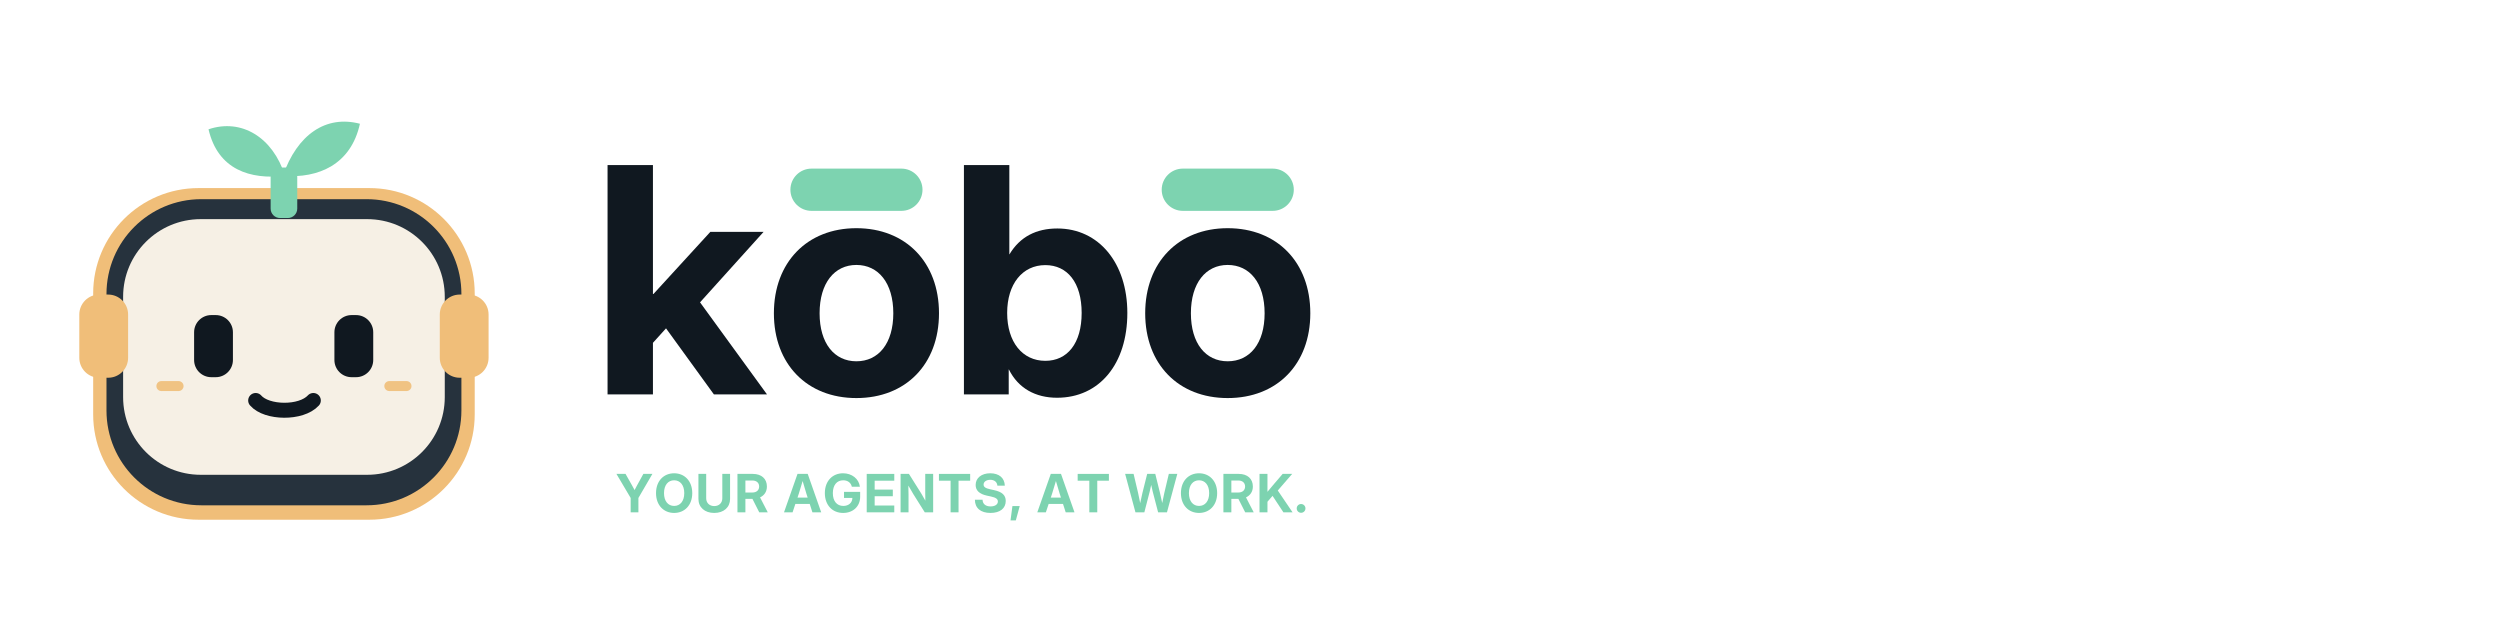
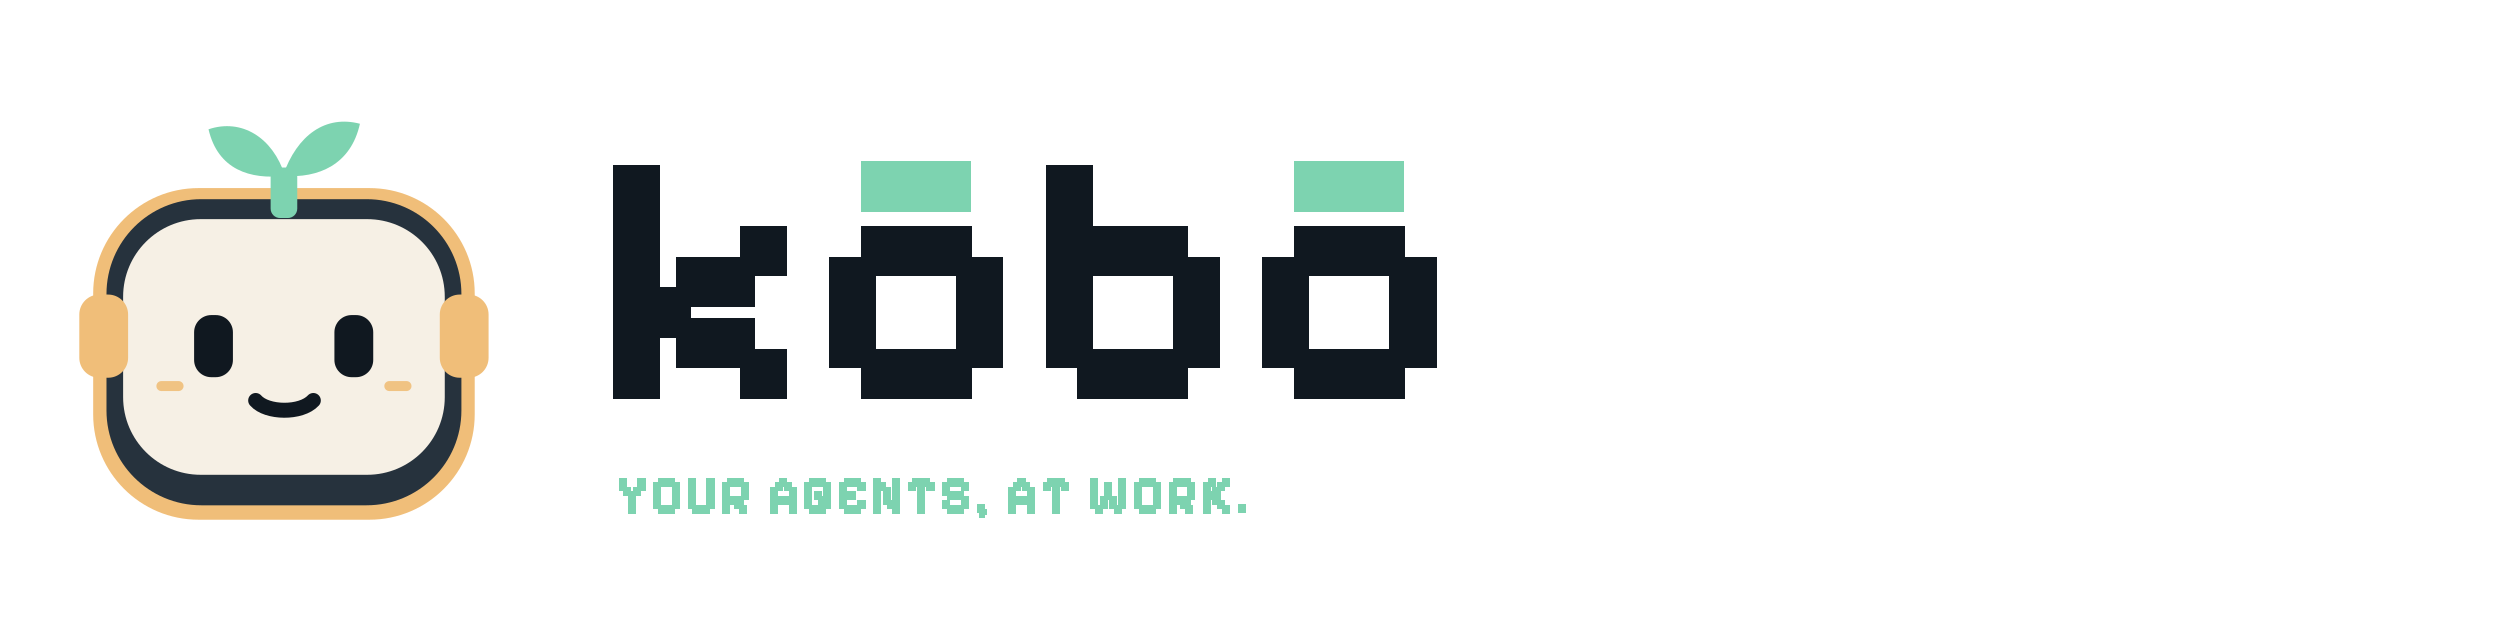
<svg xmlns="http://www.w3.org/2000/svg" width="1420" height="360" viewBox="0 0 1420 360">
  <g transform="translate(0,18) scale(.315)">
    <g>
      <rect x="168" y="282" width="688" height="598" rx="190" fill="#F0BE79" />
      <rect x="192" y="302" width="640" height="552" rx="171" fill="#26323D" />
      <rect x="222" y="338" width="580" height="461" rx="140" fill="#F6F0E5" />
      <rect x="143" y="474" width="88" height="150" rx="36" fill="#F0BE79" />
      <rect x="793" y="474" width="88" height="150" rx="36" fill="#F0BE79" />
      <rect x="488" y="245" width="48" height="91" rx="17" fill="#7DD3B0" />
      <path d="M514 260 C451 267 393 249 376 176 C435 156 492 190 514 260 Z" fill="#7DD3B0" />
      <path d="M510 260 C575 265 633 239 649 166 C588 150 536 185 510 260 Z" fill="#7DD3B0" />
      <rect x="350" y="511" width="70" height="112" rx="31" fill="#101820" />
      <rect x="603" y="511" width="70" height="112" rx="31" fill="#101820" />
      <path d="M461 665 C481 688 543 689 565 665" fill="none" stroke="#101820" stroke-width="27" stroke-linecap="round" />
      <rect x="282" y="630" width="49" height="18" rx="9" fill="#F0BE79" opacity=".9" />
      <rect x="693" y="630" width="49" height="18" rx="9" fill="#F0BE79" opacity=".9" />
    </g>
  </g>
-   <path d="M345.09 224L370.87 224L370.87 194.72L378.30 186.50L405.48 224L435.64 224L397.62 171.73L433.72 131.70L403.47 131.70L371.14 167.01L370.87 167.01L370.87 93.77L345.09 93.77Z" fill="#101820" />
-   <path d="M486.42 226.10C514.48 226.10 533.35 206.87 533.35 177.94C533.35 149.01 514.48 129.61 486.42 129.61C458.45 129.61 439.57 149.01 439.57 177.94C439.57 206.87 458.45 226.10 486.42 226.10ZM486.42 205.21C473.92 205.21 465.53 195.07 465.53 177.94C465.53 160.72 474.01 150.49 486.42 150.49C498.92 150.49 507.40 160.72 507.40 177.94C507.40 195.07 499.01 205.21 486.42 205.21Z" fill="#101820" />
-   <path d="M600.39 225.92C624.51 225.92 640.33 206.69 640.33 177.76C640.33 149.45 624.17 129.78 600.57 129.78C588.59 129.78 579.33 134.50 573.38 144.46L573.30 144.46L573.30 93.77L547.51 93.77L547.51 224L572.95 224L572.95 209.84L573.04 209.84C578.37 220.59 588.24 225.92 600.39 225.92ZM593.75 204.95C580.73 204.95 572.07 194.28 572.07 177.76C572.07 161.33 580.73 150.58 593.75 150.58C606.25 150.58 614.38 160.46 614.38 177.76C614.38 195.07 606.25 204.95 593.75 204.95Z" fill="#101820" />
-   <path d="M697.32 226.10C725.38 226.10 744.26 206.87 744.26 177.94C744.26 149.01 725.38 129.61 697.32 129.61C669.35 129.61 650.47 149.01 650.47 177.94C650.47 206.87 669.35 226.10 697.32 226.10ZM697.32 205.21C684.82 205.21 676.43 195.07 676.43 177.94C676.43 160.72 684.91 150.49 697.32 150.49C709.82 150.49 718.30 160.72 718.30 177.94C718.30 195.07 709.91 205.21 697.32 205.21Z" fill="#101820" />
-   <rect x="448.95" y="95.77" width="75.03" height="24" rx="12" fill="#7DD3B0" />
-   <rect x="659.85" y="95.77" width="75.03" height="24" rx="12" fill="#7DD3B0" />
-   <path d="M561 0H861V557L1404 1490H1053L808 1043C775 983 743 923 713 863C681 923 649 983 615 1043L362 1490H9L561 557Z" transform="translate(350.000,291.000) scale(0.0146484,-0.0146484)" fill="#7DD3B0" />
-   <path d="M765 -24C1166 -24 1468 270 1468 744C1468 1219 1166 1514 765 1514C364 1514 63 1219 63 744C63 272 364 -24 765 -24ZM765 248C535 248 373 428 373 744C373 1062 535 1242 765 1242C995 1242 1158 1062 1158 744C1158 428 995 248 765 248Z" transform="translate(371.698,291.000) scale(0.0146484,-0.0146484)" fill="#7DD3B0" />
-   <path d="M721 -24C1093 -24 1335 197 1335 519V1490H1034V544C1034 368 911 242 721 242C532 242 409 369 409 544V1490H108V519C108 196 349 -24 721 -24Z" transform="translate(395.125,291.000) scale(0.0146484,-0.0146484)" fill="#7DD3B0" />
-   <path d="M111 0H419V521H689C690 521 691 521 692 521L956 0H1286L987 579C1154 656 1253 804 1253 1001C1253 1301 1043 1490 707 1490H111ZM419 768V1234H688C851 1234 952 1143 952 1001C952 859 851 768 689 768Z" transform="translate(417.248,291.000) scale(0.0146484,-0.0146484)" fill="#7DD3B0" />
-   <path d="M9 0H341L449 325H1006L1110 0H1451L928 1490H532ZM532 571 583 725C631 877 677 1029 731 1214C784 1029 830 877 876 725L926 571Z" transform="translate(445.190,291.000) scale(0.0146484,-0.0146484)" fill="#7DD3B0" />
-   <path d="M772 -24C1158 -24 1432 232 1432 602V792H806V558H1131C1128 373 985 248 780 248C526 248 373 438 373 744C373 1051 525 1242 776 1242C954 1242 1077 1143 1110 991H1422C1384 1303 1109 1514 767 1514C365 1514 63 1220 63 744C63 284 350 -24 772 -24Z" transform="translate(467.592,291.000) scale(0.0146484,-0.0146484)" fill="#7DD3B0" />
-   <path d="M111 0H1180V264H419V624H1123V881H419V1226H1180V1490H111Z" transform="translate(490.667,291.000) scale(0.0146484,-0.0146484)" fill="#7DD3B0" />
-   <path d="M111 0H419V691C419 755 418 882 412 1038C496 887 572 758 615 690L1049 0H1374V1490H1067V753C1067 690 1068 567 1072 452C1013 559 949 672 914 728L435 1490H111Z" transform="translate(509.904,291.000) scale(0.0146484,-0.0146484)" fill="#7DD3B0" />
-   <path d="M45 1226H497V0H805V1226H1256V1490H45Z" transform="translate(532.657,291.000) scale(0.0146484,-0.0146484)" fill="#7DD3B0" />
-   <path d="M675 -24C1042 -24 1266 153 1266 440C1266 664 1125 795 807 862L664 893C481 933 407 984 407 1076C407 1185 514 1261 666 1261C826 1261 931 1174 942 1033H1230C1221 1333 1008 1514 665 1514C326 1514 99 1332 99 1061C99 848 242 711 537 647L694 613C883 572 961 516 961 420C961 304 848 229 677 229C486 229 371 325 367 489H70C70 165 293 -24 675 -24Z" transform="translate(552.715,291.000) scale(0.0146484,-0.0146484)" fill="#7DD3B0" />
-   <path d="M47 -312H253L404 243H121Z" transform="translate(573.285,291.000) scale(0.0146484,-0.0146484)" fill="#7DD3B0" />
-   <path d="M9 0H341L449 325H1006L1110 0H1451L928 1490H532ZM532 571 583 725C631 877 677 1029 731 1214C784 1029 830 877 876 725L926 571Z" transform="translate(589.055,291.000) scale(0.0146484,-0.0146484)" fill="#7DD3B0" />
-   <path d="M45 1226H497V0H805V1226H1256V1490H45Z" transform="translate(611.456,291.000) scale(0.0146484,-0.0146484)" fill="#7DD3B0" />
-   <path d="M409 0H754L964 813C983 886 1000 968 1020 1062C1040 968 1058 886 1076 813L1288 0H1631L2032 1490H1703L1528 750C1499 620 1472 490 1447 361C1421 490 1392 620 1361 750L1178 1490H864L679 750C648 619 619 488 593 357C568 488 541 619 512 750L337 1490H9Z" transform="translate(638.944,291.000) scale(0.0146484,-0.0146484)" fill="#7DD3B0" />
-   <path d="M765 -24C1166 -24 1468 270 1468 744C1468 1219 1166 1514 765 1514C364 1514 63 1219 63 744C63 272 364 -24 765 -24ZM765 248C535 248 373 428 373 744C373 1062 535 1242 765 1242C995 1242 1158 1062 1158 744C1158 428 995 248 765 248Z" transform="translate(669.842,291.000) scale(0.0146484,-0.0146484)" fill="#7DD3B0" />
-   <path d="M111 0H419V521H689C690 521 691 521 692 521L956 0H1286L987 579C1154 656 1253 804 1253 1001C1253 1301 1043 1490 707 1490H111ZM419 768V1234H688C851 1234 952 1143 952 1001C952 859 851 768 689 768Z" transform="translate(693.269,291.000) scale(0.0146484,-0.0146484)" fill="#7DD3B0" />
-   <path d="M111 0H419V410L616 639L1037 0H1392L819 846L1377 1490H1008L640 1060C566 971 492 883 419 795V1490H111Z" transform="translate(713.780,291.000) scale(0.0146484,-0.0146484)" fill="#7DD3B0" />
-   <path d="M250 -18C345 -18 420 57 420 152C420 246 345 322 250 322C156 322 81 246 81 152C81 57 156 -18 250 -18Z" transform="translate(735.347,291.000) scale(0.0146484,-0.0146484)" fill="#7DD3B0" />
+   <path d="M374.35 226.24L348.44 226.24L348.44 93.85L374.35 93.85L374.35 163.41L384.35 163.41L384.35 146.28L420.46 146.28L420.46 128.73L446.57 128.73L446.57 156.48L428.41 156.48L428.41 173.82L392.30 173.82L392.30 180.96L428.41 180.96L428.41 198.50L446.57 198.50L446.57 226.24L420.46 226.24L420.46 208.90L384.35 208.90L384.35 191.36L374.35 191.36L374.35 226.24Z" fill="#101820" stroke="#101820" stroke-width="0.8" stroke-linejoin="miter" shape-rendering="crispEdges" />
+   <path d="M551.42 226.24L489.41 226.24L489.41 208.90L471.46 208.90L471.46 146.28L489.41 146.28L489.41 128.73L551.42 128.73L551.42 146.28L569.58 146.28L569.58 208.90L551.42 208.90L551.42 226.24ZM497.36 156.48L497.36 198.50L543.47 198.50L543.47 156.48L497.36 156.48Z" fill="#101820" stroke="#101820" stroke-width="0.8" stroke-linejoin="miter" shape-rendering="crispEdges" />
+   <path d="M551.22 119.96L489.20 119.96L489.20 92.01L551.22 92.01L551.22 119.96Z" fill="#7DD3B0" stroke="#7DD3B0" stroke-width="0.8" stroke-linejoin="miter" shape-rendering="crispEdges" />
+   <path d="M674.44 226.24L612.42 226.24L612.42 208.90L594.47 208.90L594.47 93.85L620.38 93.85L620.38 128.73L674.44 128.73L674.44 146.28L692.59 146.28L692.59 208.90L674.44 208.90L674.44 226.24ZM620.38 156.48L620.38 198.50L666.48 198.50L666.48 156.48L620.38 156.48Z" fill="#101820" stroke="#101820" stroke-width="0.8" stroke-linejoin="miter" shape-rendering="crispEdges" />
+   <path d="M797.45 226.24L735.43 226.24L735.43 208.90L717.48 208.90L717.48 146.28L735.43 146.28L735.43 128.73L797.45 128.73L797.45 146.28L815.60 146.28L815.60 208.90L797.45 208.90L797.45 226.24ZM743.39 156.48L743.39 198.50L789.49 198.50L789.49 156.48L743.39 156.48Z" fill="#101820" stroke="#101820" stroke-width="0.8" stroke-linejoin="miter" shape-rendering="crispEdges" />
+   <path d="M797.24 119.96L735.23 119.96L735.23 92.01L797.24 92.01L797.24 119.96Z" fill="#7DD3B0" stroke="#7DD3B0" stroke-width="0.8" stroke-linejoin="miter" shape-rendering="crispEdges" />
+   <path d="M360.95 291.33L357.11 291.33L357.11 281.07L354.47 281.07L354.47 278.52L351.83 278.52L351.83 271.86L355.64 271.86L355.64 276.99L358.28 276.99L358.28 279.57L359.78 279.57L359.78 276.99L362.42 276.99L362.42 271.86L366.26 271.86L366.26 278.52L363.59 278.52L363.59 281.07L360.95 281.07L360.95 291.33Z" fill="#7DD3B0" stroke="#7DD3B0" stroke-width="0.8" stroke-linejoin="miter" shape-rendering="crispEdges" />
+   <path d="M383.18 291.33L374.06 291.33L374.06 288.78L371.42 288.78L371.42 274.44L374.06 274.44L374.06 271.86L383.18 271.86L383.18 274.44L385.85 274.44L385.85 288.78L383.18 288.78L383.18 291.33ZM375.23 275.97L375.23 287.25L382.01 287.25L382.01 275.97L375.23 275.97Z" fill="#7DD3B0" stroke="#7DD3B0" stroke-width="0.8" stroke-linejoin="miter" shape-rendering="crispEdges" />
+   <path d="M402.77 291.33L393.65 291.33L393.65 288.78L391.01 288.78L391.01 271.86L394.82 271.86L394.82 287.25L401.60 287.25L401.60 271.86L405.44 271.86L405.44 288.78L402.77 288.78L402.77 291.33Z" fill="#7DD3B0" stroke="#7DD3B0" stroke-width="0.8" stroke-linejoin="miter" shape-rendering="crispEdges" />
+   <path d="M414.41 291.33L410.60 291.33L410.60 274.44L413.24 274.44L413.24 271.86L422.36 271.86L422.36 274.44L425.03 274.44L425.03 283.62L422.36 283.62L422.36 286.20L421.07 286.20L421.07 287.25L423.68 287.25L423.68 291.33L419.90 291.33L419.90 288.78L417.20 288.78L417.20 286.20L414.41 286.20L414.41 291.33ZM414.41 275.97L414.41 282.09L421.19 282.09L421.19 275.97L414.41 275.97Z" fill="#7DD3B0" stroke="#7DD3B0" stroke-width="0.8" stroke-linejoin="miter" shape-rendering="crispEdges" />
+   <path d="M441.50 291.33L437.69 291.33L437.69 276.99L440.33 276.99L440.33 274.44L442.97 274.44L442.97 271.86L446.81 271.86L446.81 274.44L449.45 274.44L449.45 276.99L452.12 276.99L452.12 291.33L448.28 291.33L448.28 286.20L441.50 286.20L441.50 291.33ZM441.50 278.52L441.50 282.09L448.28 282.09L448.28 278.52L445.64 278.52L445.64 275.97L444.14 275.97L444.14 278.52L441.50 278.52Z" fill="#7DD3B0" stroke="#7DD3B0" stroke-width="0.8" stroke-linejoin="miter" shape-rendering="crispEdges" />
+   <path d="M469.04 291.33L459.92 291.33L459.92 288.78L457.28 288.78L457.28 274.44L459.92 274.44L459.92 271.86L469.04 271.86L469.04 274.44L471.71 274.44L471.71 281.07L467.87 281.07L467.87 275.97L461.09 275.97L461.09 287.25L467.87 287.25L467.87 286.20L465.23 286.20L465.23 283.62L462.56 283.62L462.56 279.57L466.40 279.57L466.40 282.09L471.71 282.09L471.71 288.78L469.04 288.78L469.04 291.33Z" fill="#7DD3B0" stroke="#7DD3B0" stroke-width="0.8" stroke-linejoin="miter" shape-rendering="crispEdges" />
+   <path d="M488.63 291.33L479.51 291.33L479.51 288.78L476.87 288.78L476.87 274.44L479.51 274.44L479.51 271.86L488.63 271.86L488.63 274.44L491.30 274.44L491.30 278.52L487.46 278.52L487.46 275.97L480.68 275.97L480.68 279.57L485.99 279.57L485.99 283.62L480.68 283.62L480.68 287.25L487.46 287.25L487.46 284.67L491.30 284.67L491.30 288.78L488.63 288.78L488.63 291.33Z" fill="#7DD3B0" stroke="#7DD3B0" stroke-width="0.8" stroke-linejoin="miter" shape-rendering="crispEdges" />
+   <path d="M500.27 291.33L496.46 291.33L496.46 271.86L500.27 271.86L500.27 274.44L502.91 274.44L502.91 276.99L505.58 276.99L505.58 284.67L507.05 284.67L507.05 271.86L510.89 271.86L510.89 291.33L507.05 291.33L507.05 288.78L504.41 288.78L504.41 286.20L501.74 286.20L501.74 278.52L500.27 278.52L500.27 291.33Z" fill="#7DD3B0" stroke="#7DD3B0" stroke-width="0.8" stroke-linejoin="miter" shape-rendering="crispEdges" />
+   <path d="M525.17 291.33L521.33 291.33L521.33 275.97L519.86 275.97L519.86 278.52L516.05 278.52L516.05 274.44L518.69 274.44L518.69 271.86L527.81 271.86L527.81 274.44L530.48 274.44L530.48 278.52L526.64 278.52L526.64 275.97L525.17 275.97L525.17 291.33Z" fill="#7DD3B0" stroke="#7DD3B0" stroke-width="0.8" stroke-linejoin="miter" shape-rendering="crispEdges" />
+   <path d="M547.40 291.33L538.28 291.33L538.28 288.78L535.64 288.78L535.64 284.67L539.45 284.67L539.45 287.25L546.23 287.25L546.23 283.62L538.28 283.62L538.28 281.07L535.64 281.07L535.64 274.44L538.28 274.44L538.28 271.86L547.40 271.86L547.40 274.44L550.07 274.44L550.07 278.52L546.23 278.52L546.23 275.97L539.45 275.97L539.45 279.57L547.40 279.57L547.40 282.09L550.07 282.09L550.07 288.78L547.40 288.78L547.40 291.33Z" fill="#7DD3B0" stroke="#7DD3B0" stroke-width="0.8" stroke-linejoin="miter" shape-rendering="crispEdges" />
+   <path d="M559.04 293.55L556.55 293.55L556.55 291L555.23 291L555.23 286.89L559.04 286.89L559.04 289.47L560.36 289.47L560.36 292.23L559.04 292.23L559.04 293.55Z" fill="#7DD3B0" stroke="#7DD3B0" stroke-width="0.8" stroke-linejoin="miter" shape-rendering="crispEdges" />
+   <path d="M576.83 291.33L573.02 291.33L573.02 276.99L575.66 276.99L575.66 274.44L578.30 274.44L578.30 271.86L582.14 271.86L582.14 274.44L584.78 274.44L584.78 276.99L587.45 276.99L587.45 291.33L583.61 291.33L583.61 286.20L576.83 286.20L576.83 291.33ZM576.83 278.52L576.83 282.09L583.61 282.09L583.61 278.52L580.97 278.52L580.97 275.97L579.47 275.97L579.47 278.52L576.83 278.52Z" fill="#7DD3B0" stroke="#7DD3B0" stroke-width="0.8" stroke-linejoin="miter" shape-rendering="crispEdges" />
+   <path d="M601.73 291.33L597.89 291.33L597.89 275.97L596.42 275.97L596.42 278.52L592.61 278.52L592.61 274.44L595.25 274.44L595.25 271.86L604.37 271.86L604.37 274.44L607.04 274.44L607.04 278.52L603.20 278.52L603.20 275.97L601.73 275.97L601.73 291.33Z" fill="#7DD3B0" stroke="#7DD3B0" stroke-width="0.8" stroke-linejoin="miter" shape-rendering="crispEdges" />
+   <path d="M626.15 291.33L622.34 291.33L622.34 288.78L619.70 288.78L619.70 271.86L623.51 271.86L623.51 287.25L624.98 287.25L624.98 282.09L627.65 282.09L627.65 274.44L631.46 274.44L631.46 282.09L634.13 282.09L634.13 287.25L635.63 287.25L635.63 271.86L639.41 271.86L639.41 288.78L636.80 288.78L636.80 291.33L632.96 291.33L632.96 288.78L630.29 288.78L630.29 283.62L628.82 283.62L628.82 288.78L626.15 288.78L626.15 291.33Z" fill="#7DD3B0" stroke="#7DD3B0" stroke-width="0.8" stroke-linejoin="miter" shape-rendering="crispEdges" />
+   <path d="M656.33 291.33L647.21 291.33L647.21 288.78L644.57 288.78L644.57 274.44L647.21 274.44L647.21 271.86L656.33 271.86L656.33 274.44L659.00 274.44L659.00 288.78L656.33 288.78L656.33 291.33ZM648.38 275.97L648.38 287.25L655.16 287.25L655.16 275.97L648.38 275.97Z" fill="#7DD3B0" stroke="#7DD3B0" stroke-width="0.8" stroke-linejoin="miter" shape-rendering="crispEdges" />
+   <path d="M667.97 291.33L664.16 291.33L664.16 274.44L666.80 274.44L666.80 271.86L675.92 271.86L675.92 274.44L678.59 274.44L678.59 283.62L675.92 283.62L675.92 286.20L674.63 286.20L674.63 287.25L677.24 287.25L677.24 291.33L673.46 291.33L673.46 288.78L670.76 288.78L670.76 286.20L667.97 286.20L667.97 291.33ZM667.97 275.97L667.97 282.09L674.75 282.09L674.75 275.97L667.97 275.97Z" fill="#7DD3B0" stroke="#7DD3B0" stroke-width="0.8" stroke-linejoin="miter" shape-rendering="crispEdges" />
+   <path d="M687.56 291.33L683.75 291.33L683.75 274.44L686.39 274.44L686.39 271.86L690.20 271.86L690.20 275.97L687.56 275.97L687.56 279.57L689.03 279.57L689.03 276.99L691.70 276.99L691.70 274.44L694.34 274.44L694.34 271.86L698.18 271.86L698.18 275.97L695.51 275.97L695.51 278.52L692.87 278.52L692.87 281.07L690.20 281.07L690.20 282.09L692.87 282.09L692.87 284.67L695.51 284.67L695.51 287.25L698.18 287.25L698.18 291.33L694.34 291.33L694.34 288.78L691.70 288.78L691.70 286.20L689.03 286.20L689.03 283.62L687.56 283.62L687.56 291.33Z" fill="#7DD3B0" stroke="#7DD3B0" stroke-width="0.8" stroke-linejoin="miter" shape-rendering="crispEdges" />
+   <path d="M707.15 291L703.34 291L703.34 286.89L707.15 286.89L707.15 291Z" fill="#7DD3B0" stroke="#7DD3B0" stroke-width="0.8" stroke-linejoin="miter" shape-rendering="crispEdges" />
</svg>
